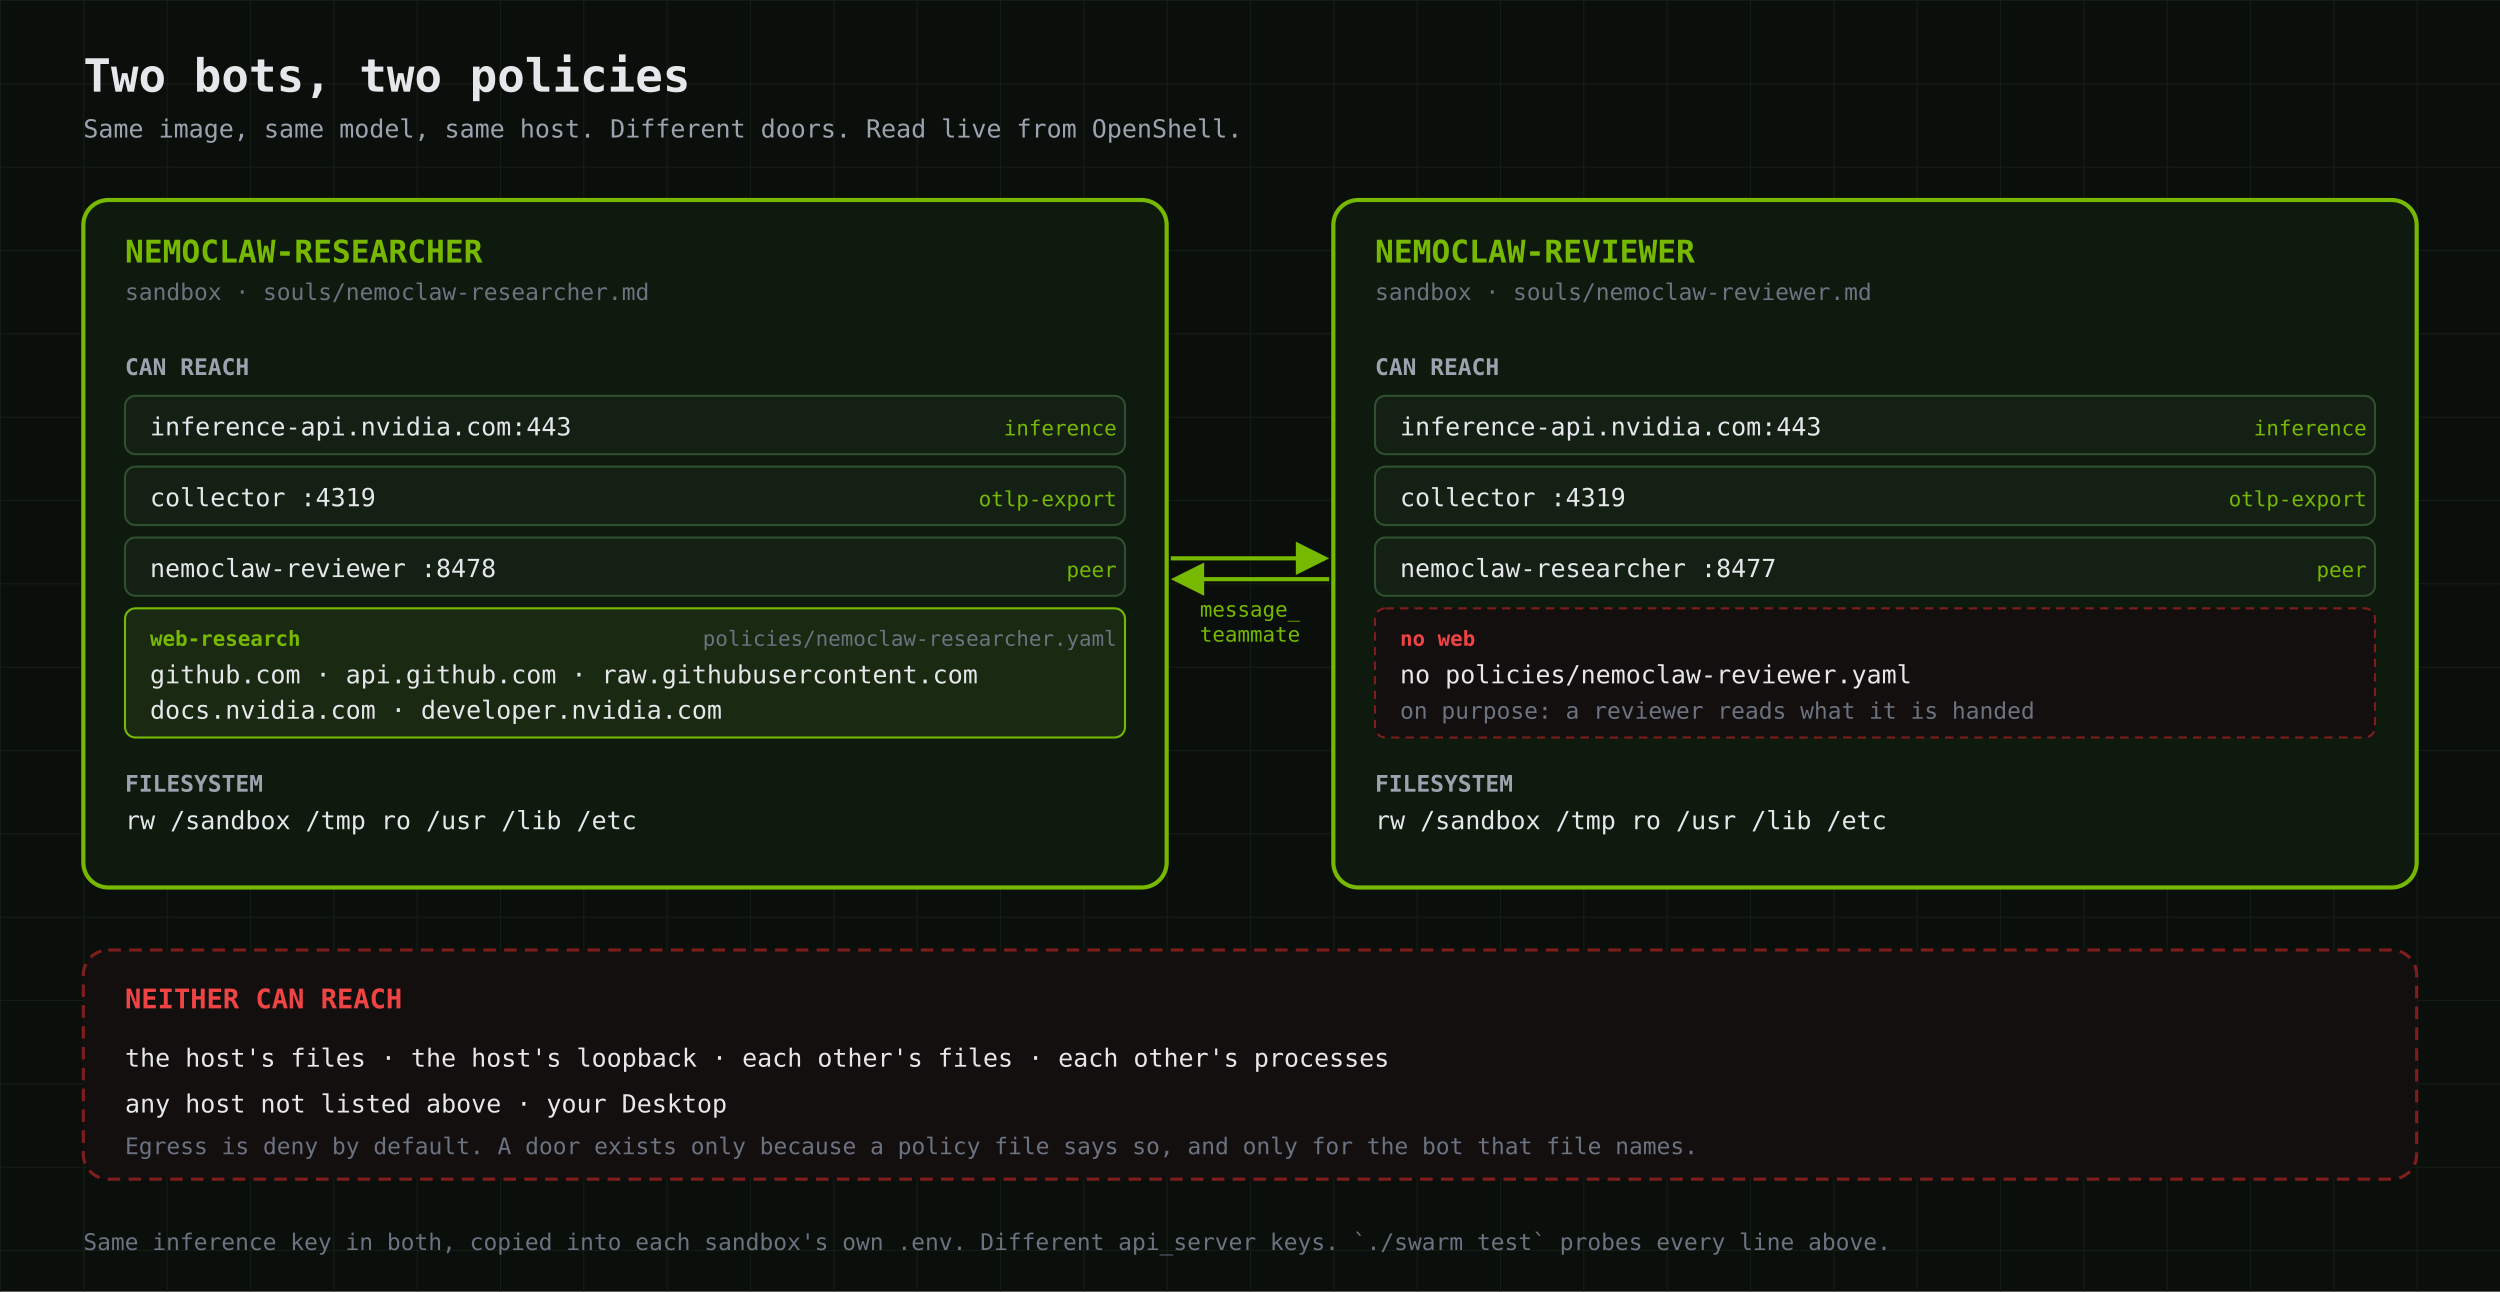
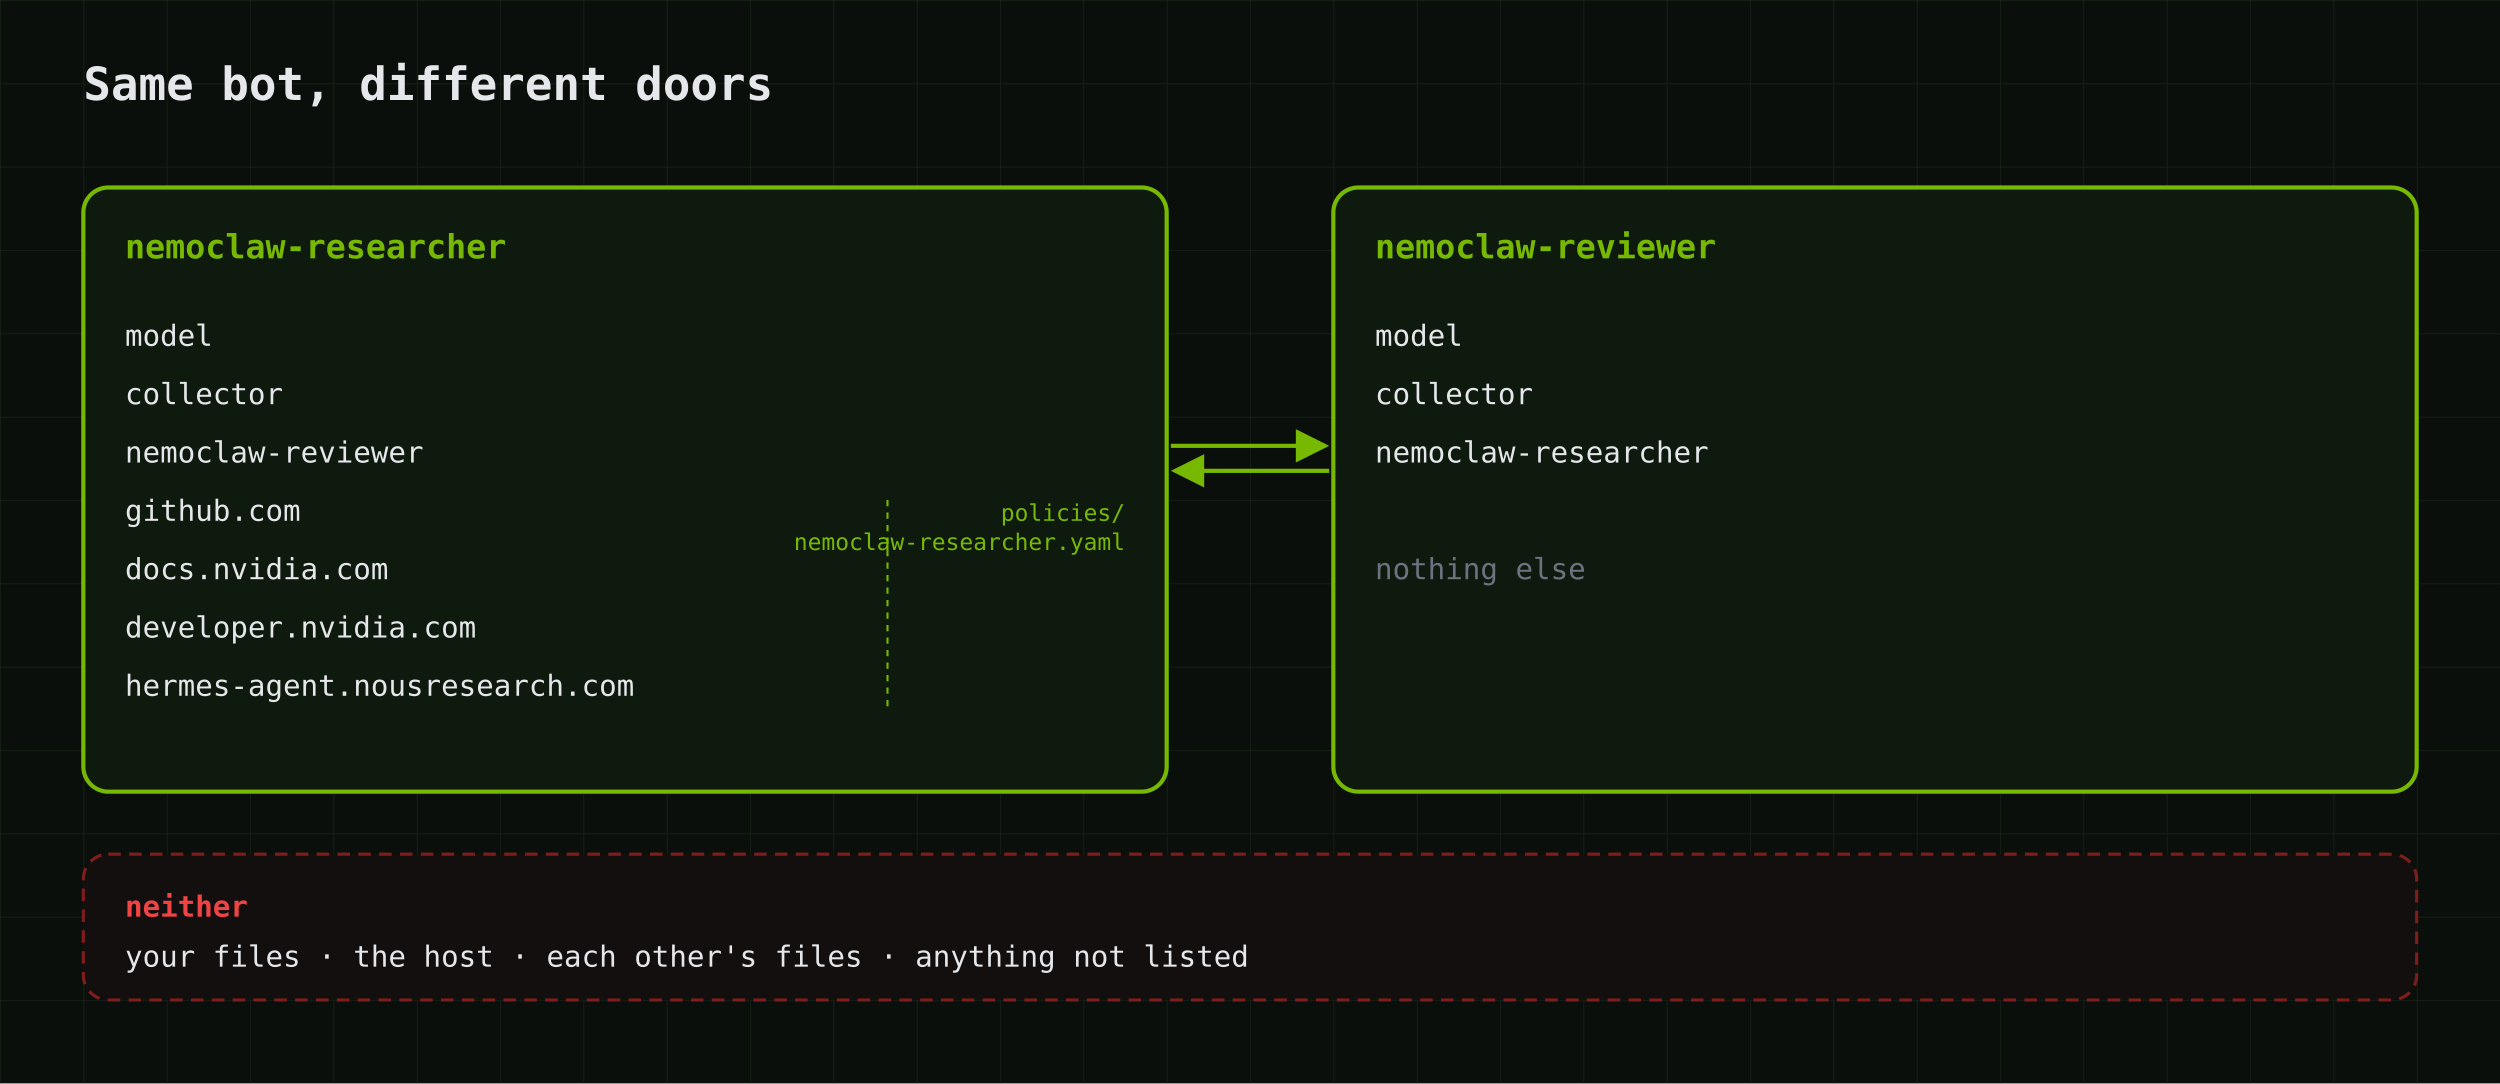
- <svg xmlns="http://www.w3.org/2000/svg" width="1200" height="620" viewBox="0 0 1200 620" font-family="ui-monospace, SFMono-Regular, Menlo, Consolas, monospace">
+ <svg xmlns="http://www.w3.org/2000/svg" width="1200" height="520" viewBox="0 0 1200 520" font-family="ui-monospace, SFMono-Regular, Menlo, Consolas, monospace">
  <defs>
    <pattern id="grid" width="40" height="40" patternUnits="userSpaceOnUse">
      <path d="M 40 0 L 0 0 0 40" fill="none" stroke="#1a2a1a" stroke-width="0.5" />
    </pattern>
-     <marker id="ok" markerWidth="8" markerHeight="8" refX="7" refY="4" orient="auto">
+     <marker id="a" markerWidth="8" markerHeight="8" refX="7" refY="4" orient="auto">
      <path d="M0,0 L8,4 L0,8 z" fill="#76b900" />
    </marker>
-     <marker id="no" markerWidth="8" markerHeight="8" refX="7" refY="4" orient="auto">
-       <path d="M0,0 L8,4 L0,8 z" fill="#ef4444" />
-     </marker>
  </defs>
-   <rect width="1200" height="620" fill="#0b0f0b" />
-   <rect width="1200" height="620" fill="url(#grid)" />
-   <text x="40" y="44" fill="#e5e7eb" font-size="22" font-weight="700">Two bots, two policies</text>
-   <text x="40" y="66" fill="#9ca3af" font-size="12">Same image, same model, same host. Different doors. Read live from OpenShell.</text>
-   <rect x="40" y="96" width="520" height="330" rx="12" fill="#0f1a0f" stroke="#76b900" stroke-width="2" />
-   <text x="60" y="126" fill="#76b900" font-size="15" font-weight="700">NEMOCLAW-RESEARCHER</text>
-   <text x="60" y="144" fill="#6b7280" font-size="11">sandbox · souls/nemoclaw-researcher.md</text>
-   <text x="60" y="180" fill="#9ca3af" font-size="11" font-weight="700">CAN REACH</text>
-   <rect x="60" y="190" width="480" height="28" rx="5" fill="#132013" stroke="#2f4f2f" />
-   <text x="72" y="209" fill="#e5e7eb" font-size="12">inference-api.nvidia.com:443</text>
-   <text x="536" y="209" fill="#76b900" font-size="10" text-anchor="end">inference</text>
-   <rect x="60" y="224" width="480" height="28" rx="5" fill="#132013" stroke="#2f4f2f" />
-   <text x="72" y="243" fill="#e5e7eb" font-size="12">collector :4319</text>
-   <text x="536" y="243" fill="#76b900" font-size="10" text-anchor="end">otlp-export</text>
-   <rect x="60" y="258" width="480" height="28" rx="5" fill="#132013" stroke="#2f4f2f" />
-   <text x="72" y="277" fill="#e5e7eb" font-size="12">nemoclaw-reviewer :8478</text>
-   <text x="536" y="277" fill="#76b900" font-size="10" text-anchor="end">peer</text>
-   <rect x="60" y="292" width="480" height="62" rx="5" fill="#1a2a12" stroke="#76b900" />
-   <text x="72" y="310" fill="#76b900" font-size="10" font-weight="700">web-research</text>
-   <text x="536" y="310" fill="#6b7280" font-size="10" text-anchor="end">policies/nemoclaw-researcher.yaml</text>
-   <text x="72" y="328" fill="#e5e7eb" font-size="12">github.com · api.github.com · raw.githubusercontent.com</text>
-   <text x="72" y="345" fill="#e5e7eb" font-size="12">docs.nvidia.com · developer.nvidia.com</text>
-   <text x="60" y="380" fill="#9ca3af" font-size="11" font-weight="700">FILESYSTEM</text>
-   <text x="60" y="398" fill="#e5e7eb" font-size="12">rw  /sandbox  /tmp      ro  /usr  /lib  /etc</text>
-   <rect x="640" y="96" width="520" height="330" rx="12" fill="#0f1a0f" stroke="#76b900" stroke-width="2" />
-   <text x="660" y="126" fill="#76b900" font-size="15" font-weight="700">NEMOCLAW-REVIEWER</text>
-   <text x="660" y="144" fill="#6b7280" font-size="11">sandbox · souls/nemoclaw-reviewer.md</text>
-   <text x="660" y="180" fill="#9ca3af" font-size="11" font-weight="700">CAN REACH</text>
-   <rect x="660" y="190" width="480" height="28" rx="5" fill="#132013" stroke="#2f4f2f" />
-   <text x="672" y="209" fill="#e5e7eb" font-size="12">inference-api.nvidia.com:443</text>
-   <text x="1136" y="209" fill="#76b900" font-size="10" text-anchor="end">inference</text>
-   <rect x="660" y="224" width="480" height="28" rx="5" fill="#132013" stroke="#2f4f2f" />
-   <text x="672" y="243" fill="#e5e7eb" font-size="12">collector :4319</text>
-   <text x="1136" y="243" fill="#76b900" font-size="10" text-anchor="end">otlp-export</text>
-   <rect x="660" y="258" width="480" height="28" rx="5" fill="#132013" stroke="#2f4f2f" />
-   <text x="672" y="277" fill="#e5e7eb" font-size="12">nemoclaw-researcher :8477</text>
-   <text x="1136" y="277" fill="#76b900" font-size="10" text-anchor="end">peer</text>
-   <rect x="660" y="292" width="480" height="62" rx="5" fill="#140f0f" stroke="#7f1d1d" stroke-dasharray="4,3" />
-   <text x="672" y="310" fill="#ef4444" font-size="10" font-weight="700">no web</text>
-   <text x="672" y="328" fill="#e5e7eb" font-size="12">no policies/nemoclaw-reviewer.yaml</text>
-   <text x="672" y="345" fill="#6b7280" font-size="11">on purpose: a reviewer reads what it is handed</text>
-   <text x="660" y="380" fill="#9ca3af" font-size="11" font-weight="700">FILESYSTEM</text>
-   <text x="660" y="398" fill="#e5e7eb" font-size="12">rw  /sandbox  /tmp      ro  /usr  /lib  /etc</text>
-   <line x1="562" y1="268" x2="636" y2="268" stroke="#76b900" stroke-width="2" marker-end="url(#ok)" />
-   <line x1="638" y1="278" x2="564" y2="278" stroke="#76b900" stroke-width="2" marker-end="url(#ok)" />
-   <text x="600" y="296" fill="#76b900" font-size="10" text-anchor="middle">message_</text>
-   <text x="600" y="308" fill="#76b900" font-size="10" text-anchor="middle">teammate</text>
-   <rect x="40" y="456" width="1120" height="110" rx="12" fill="#140f0f" stroke="#7f1d1d" stroke-width="1.5" stroke-dasharray="6,4" />
-   <text x="60" y="484" fill="#ef4444" font-size="13" font-weight="700">NEITHER CAN REACH</text>
-   <text x="60" y="512" fill="#e5e7eb" font-size="12">the host's files  ·  the host's loopback  ·  each other's files  ·  each other's processes</text>
-   <text x="60" y="534" fill="#e5e7eb" font-size="12">any host not listed above  ·  your Desktop</text>
-   <text x="60" y="554" fill="#6b7280" font-size="11">Egress is deny by default. A door exists only because a policy file says so, and only for the bot that file names.</text>
-   <text x="40" y="600" fill="#6b7280" font-size="11">Same inference key in both, copied into each sandbox's own .env. Different api_server keys. `./swarm test` probes every line above.</text>
+   <rect width="1200" height="520" fill="#0b0f0b" />
+   <rect width="1200" height="520" fill="url(#grid)" />
+   <text x="40" y="48" fill="#e5e7eb" font-size="22" font-weight="700">Same bot, different doors</text>
+   <rect x="40" y="90" width="520" height="290" rx="12" fill="#0f1a0f" stroke="#76b900" stroke-width="2" />
+   <text x="60" y="124" fill="#76b900" font-size="16" font-weight="700">nemoclaw-researcher</text>
+   <text x="60" y="166" fill="#e5e7eb" font-size="14">model</text>
+   <text x="60" y="194" fill="#e5e7eb" font-size="14">collector</text>
+   <text x="60" y="222" fill="#e5e7eb" font-size="14">nemoclaw-reviewer</text>
+   <text x="60" y="250" fill="#e5e7eb" font-size="14">github.com</text>
+   <text x="60" y="278" fill="#e5e7eb" font-size="14">docs.nvidia.com</text>
+   <text x="60" y="306" fill="#e5e7eb" font-size="14">developer.nvidia.com</text>
+   <text x="60" y="334" fill="#e5e7eb" font-size="14">hermes-agent.nousresearch.com</text>
+   <text x="540" y="250" fill="#76b900" font-size="11" text-anchor="end">policies/</text>
+   <text x="540" y="264" fill="#76b900" font-size="11" text-anchor="end">nemoclaw-researcher.yaml</text>
+   <line x1="426" y1="240" x2="426" y2="340" stroke="#76b900" stroke-width="1" stroke-dasharray="3,3" />
+   <rect x="640" y="90" width="520" height="290" rx="12" fill="#0f1a0f" stroke="#76b900" stroke-width="2" />
+   <text x="660" y="124" fill="#76b900" font-size="16" font-weight="700">nemoclaw-reviewer</text>
+   <text x="660" y="166" fill="#e5e7eb" font-size="14">model</text>
+   <text x="660" y="194" fill="#e5e7eb" font-size="14">collector</text>
+   <text x="660" y="222" fill="#e5e7eb" font-size="14">nemoclaw-researcher</text>
+   <text x="660" y="278" fill="#6b7280" font-size="14">nothing else</text>
+   <line x1="562" y1="214" x2="636" y2="214" stroke="#76b900" stroke-width="2" marker-end="url(#a)" />
+   <line x1="638" y1="226" x2="564" y2="226" stroke="#76b900" stroke-width="2" marker-end="url(#a)" />
+   <rect x="40" y="410" width="1120" height="70" rx="12" fill="#140f0f" stroke="#7f1d1d" stroke-width="1.5" stroke-dasharray="6,4" />
+   <text x="60" y="440" fill="#ef4444" font-size="14" font-weight="700">neither</text>
+   <text x="60" y="464" fill="#e5e7eb" font-size="14">your files · the host · each other's files · anything not listed</text>
</svg>
